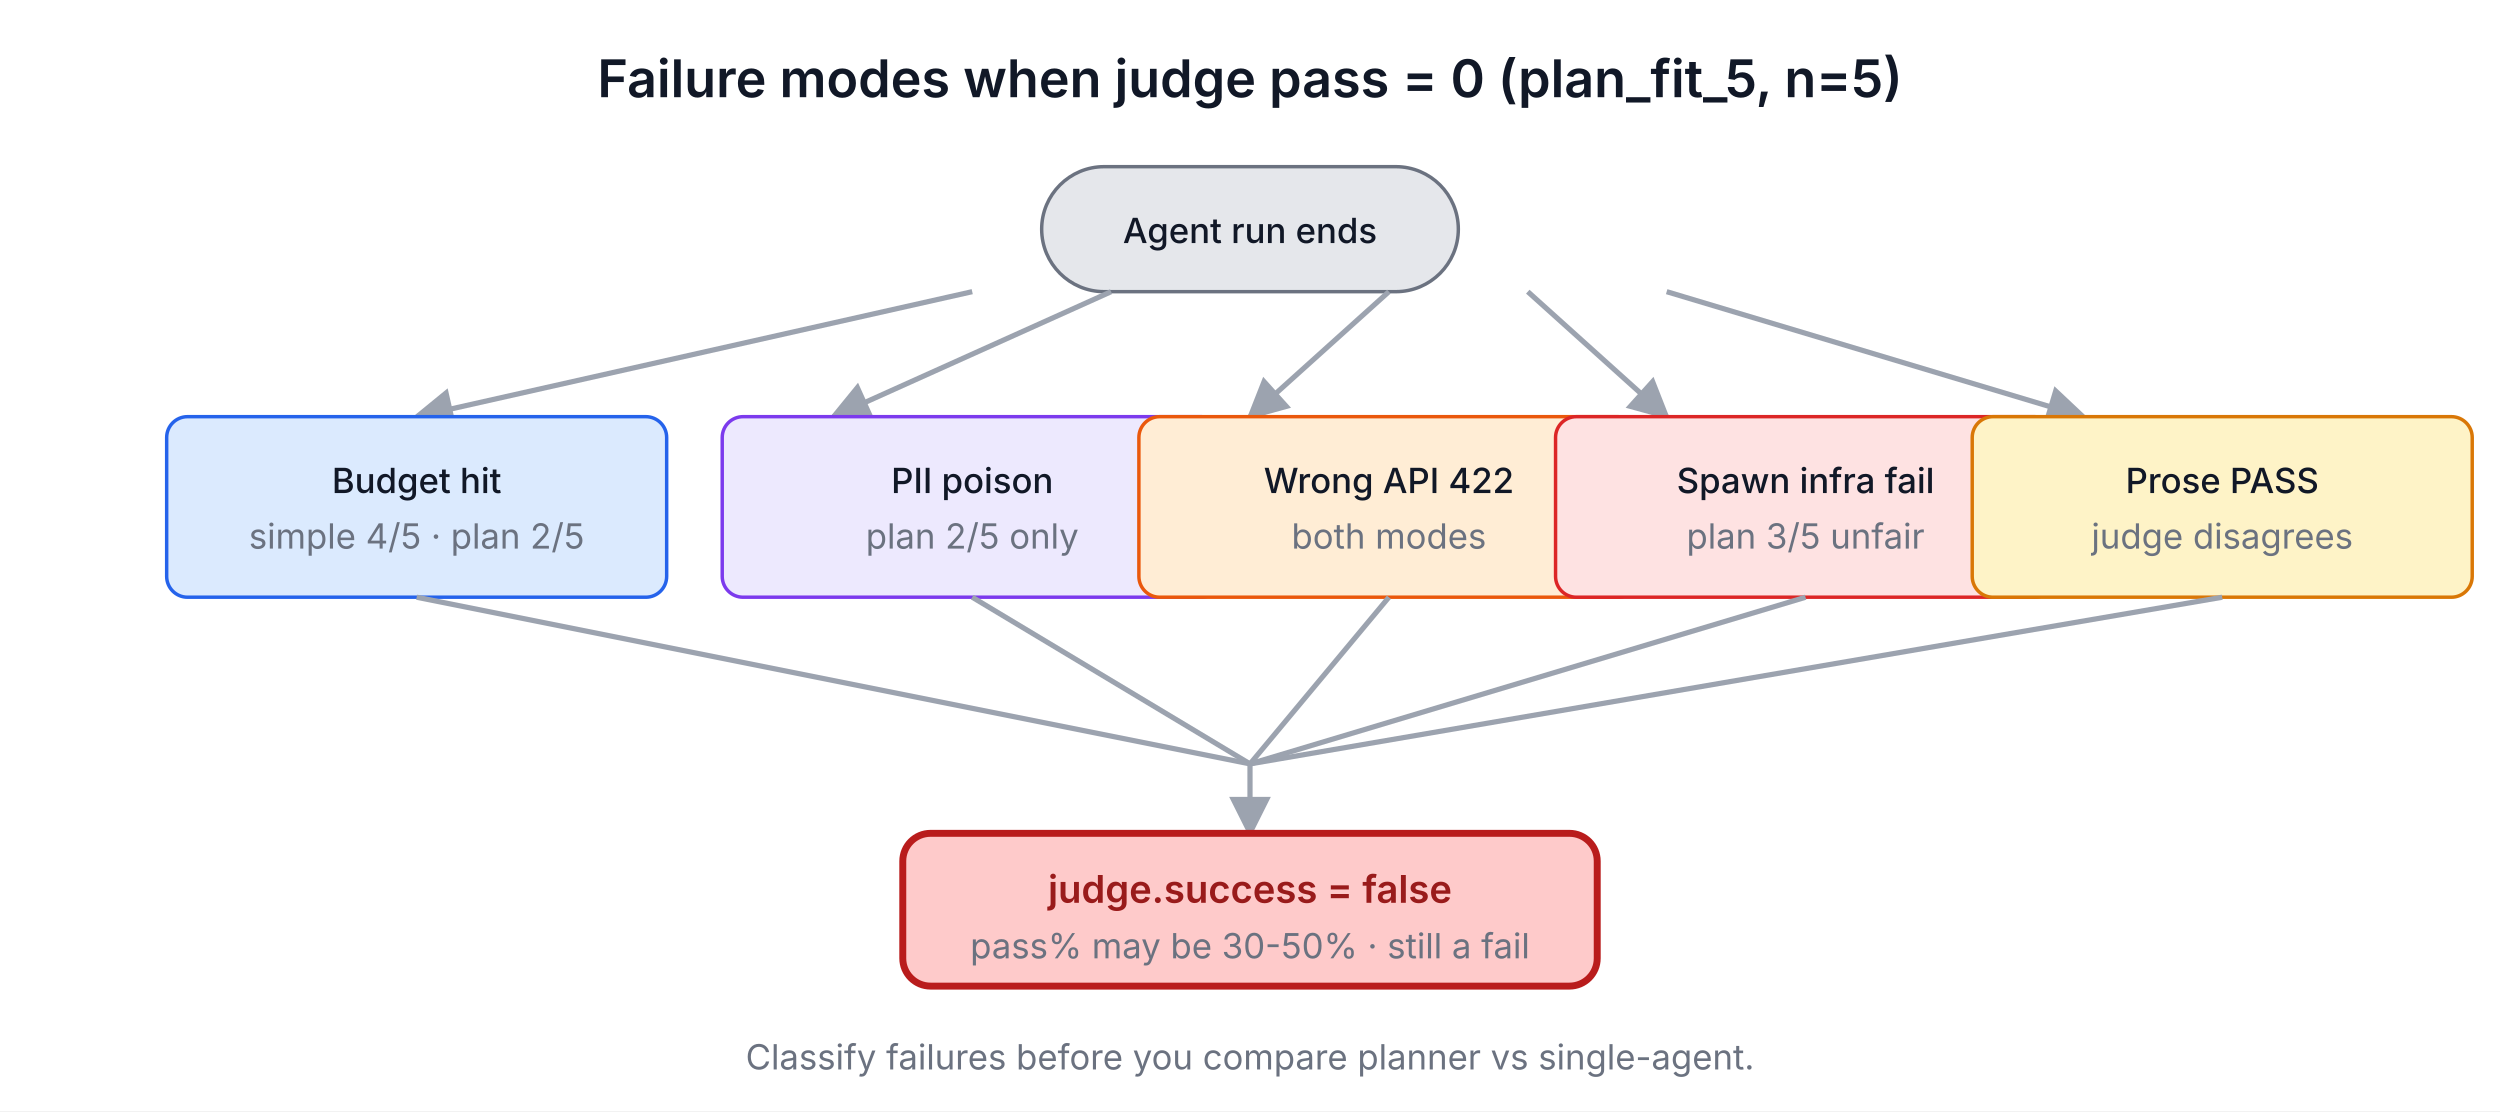
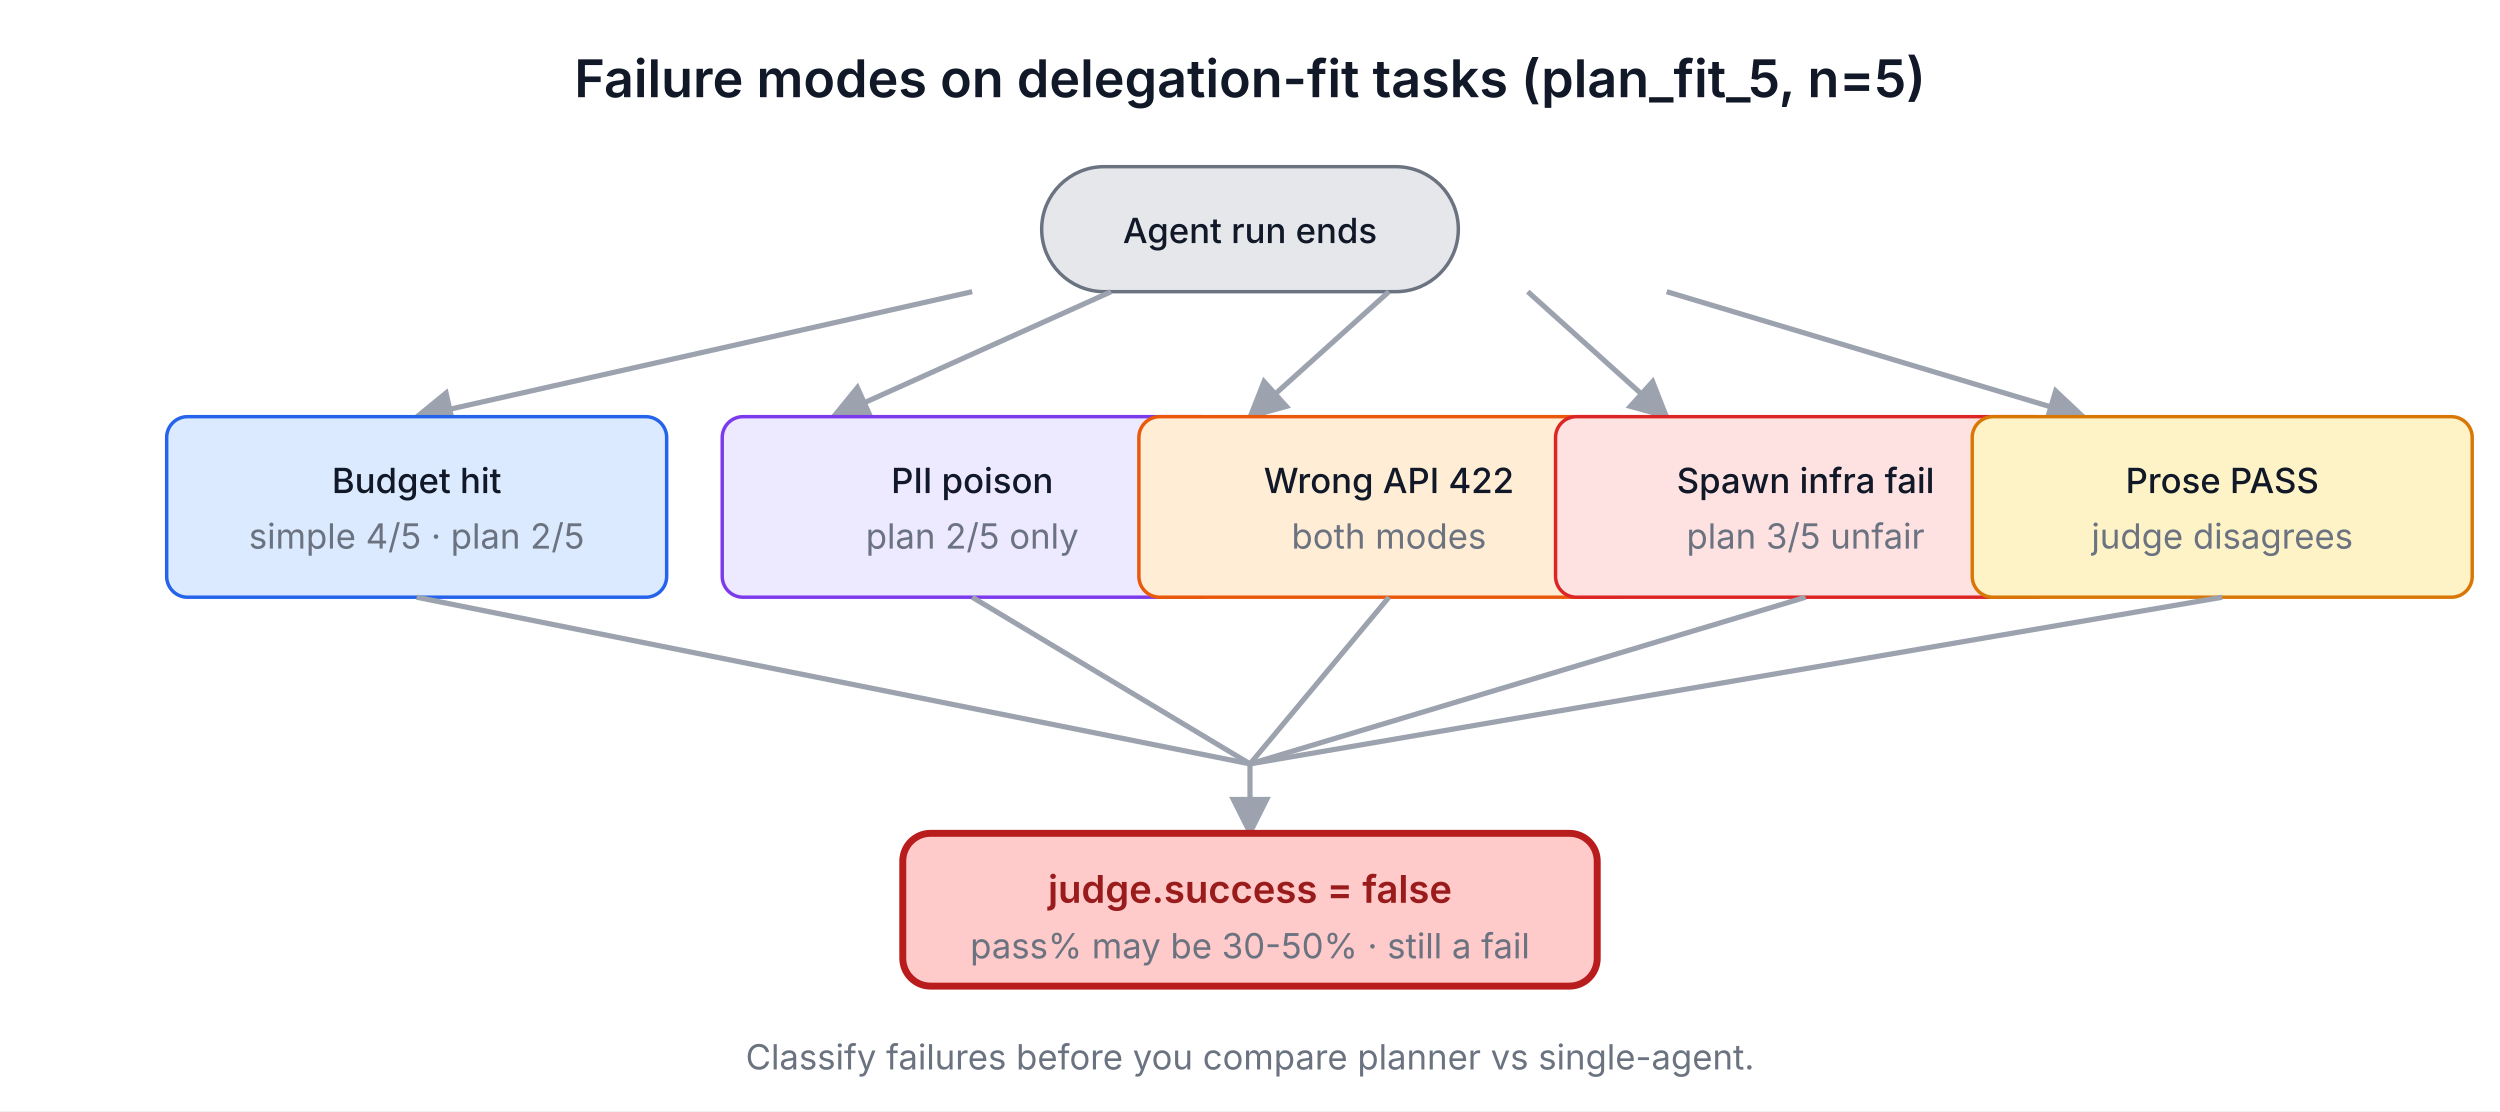
<svg xmlns="http://www.w3.org/2000/svg" viewBox="0 0 720 320" role="img" aria-labelledby="title desc">
  <defs>
    <marker id="arrow" markerWidth="8" markerHeight="8" refX="7" refY="4" orient="auto">
      <path d="M0,0 L8,4 L0,8 Z" fill="#9ca3af" />
    </marker>
    <style>
      .title { font: 600 15px -apple-system, BlinkMacSystemFont, "Segoe UI", sans-serif; fill: #111827; }
      .node { font: 500 10px -apple-system, BlinkMacSystemFont, "Segoe UI", sans-serif; fill: #111827; }
      .small { font: 400 10px -apple-system, BlinkMacSystemFont, "Segoe UI", sans-serif; fill: #6b7280; }
      .end { font: 600 11px -apple-system, BlinkMacSystemFont, "Segoe UI", sans-serif; fill: #991b1b; }
    </style>
  </defs>
  <rect width="720" height="320" fill="#ffffff" />
-   <text x="360" y="28" text-anchor="middle" class="title">Failure modes when judge pass = 0 (plan_fit_5, n=5)</text>
+   <text x="360" y="28" text-anchor="middle" class="title">Failure modes on delegation-fit tasks (plan_fit_5, n=5)</text>
  <rect x="300" y="48" width="120" height="36" fill="#e5e7eb" stroke="#6b7280" rx="18" />
  <text x="360" y="70" text-anchor="middle" class="node">Agent run ends</text>
  <line x1="280" y1="84" x2="120" y2="120" stroke="#9ca3af" stroke-width="1.5" marker-end="url(#arrow)" />
  <line x1="320" y1="84" x2="240" y2="120" stroke="#9ca3af" stroke-width="1.5" marker-end="url(#arrow)" />
  <line x1="400" y1="84" x2="360" y2="120" stroke="#9ca3af" stroke-width="1.5" marker-end="url(#arrow)" />
  <line x1="440" y1="84" x2="480" y2="120" stroke="#9ca3af" stroke-width="1.5" marker-end="url(#arrow)" />
  <line x1="480" y1="84" x2="600" y2="120" stroke="#9ca3af" stroke-width="1.5" marker-end="url(#arrow)" />
  <rect x="48" y="120" width="144" height="52" fill="#dbeafe" stroke="#2563eb" rx="6" />
  <text x="120" y="142" text-anchor="middle" class="node">Budget hit</text>
  <text x="120" y="158" text-anchor="middle" class="small">simple 4/5 · plan 2/5</text>
  <rect x="208" y="120" width="144" height="52" fill="#ede9fe" stroke="#7c3aed" rx="6" />
  <text x="280" y="142" text-anchor="middle" class="node">PII poison</text>
  <text x="280" y="158" text-anchor="middle" class="small">plan 2/5 only</text>
  <rect x="328" y="120" width="144" height="52" fill="#ffedd5" stroke="#ea580c" rx="6" />
  <text x="400" y="142" text-anchor="middle" class="node">Wrong API 422</text>
  <text x="400" y="158" text-anchor="middle" class="small">both modes</text>
  <rect x="448" y="120" width="144" height="52" fill="#fee2e2" stroke="#dc2626" rx="6" />
  <text x="520" y="142" text-anchor="middle" class="node">Spawn infra fail</text>
  <text x="520" y="158" text-anchor="middle" class="small">plan 3/5 unfair</text>
  <rect x="568" y="120" width="144" height="52" fill="#fef3c7" stroke="#d97706" rx="6" />
  <text x="640" y="142" text-anchor="middle" class="node">Prose PASS</text>
  <text x="640" y="158" text-anchor="middle" class="small">judge disagrees</text>
  <line x1="120" y1="172" x2="360" y2="220" stroke="#9ca3af" stroke-width="1.5" />
  <line x1="280" y1="172" x2="360" y2="220" stroke="#9ca3af" stroke-width="1.5" />
  <line x1="400" y1="172" x2="360" y2="220" stroke="#9ca3af" stroke-width="1.5" />
  <line x1="520" y1="172" x2="360" y2="220" stroke="#9ca3af" stroke-width="1.5" />
  <line x1="640" y1="172" x2="360" y2="220" stroke="#9ca3af" stroke-width="1.5" />
  <line x1="360" y1="220" x2="360" y2="240" stroke="#9ca3af" stroke-width="1.5" marker-end="url(#arrow)" />
  <rect x="260" y="240" width="200" height="44" fill="#fecaca" stroke="#b91c1c" stroke-width="2" rx="8" />
  <text x="360" y="260" text-anchor="middle" class="end">judge.success = false</text>
  <text x="360" y="276" text-anchor="middle" class="small">pass% may be 30-50% · still a fail</text>
  <text x="360" y="308" text-anchor="middle" class="small">Classify failures before you compare planner vs single-agent.</text>
</svg>
